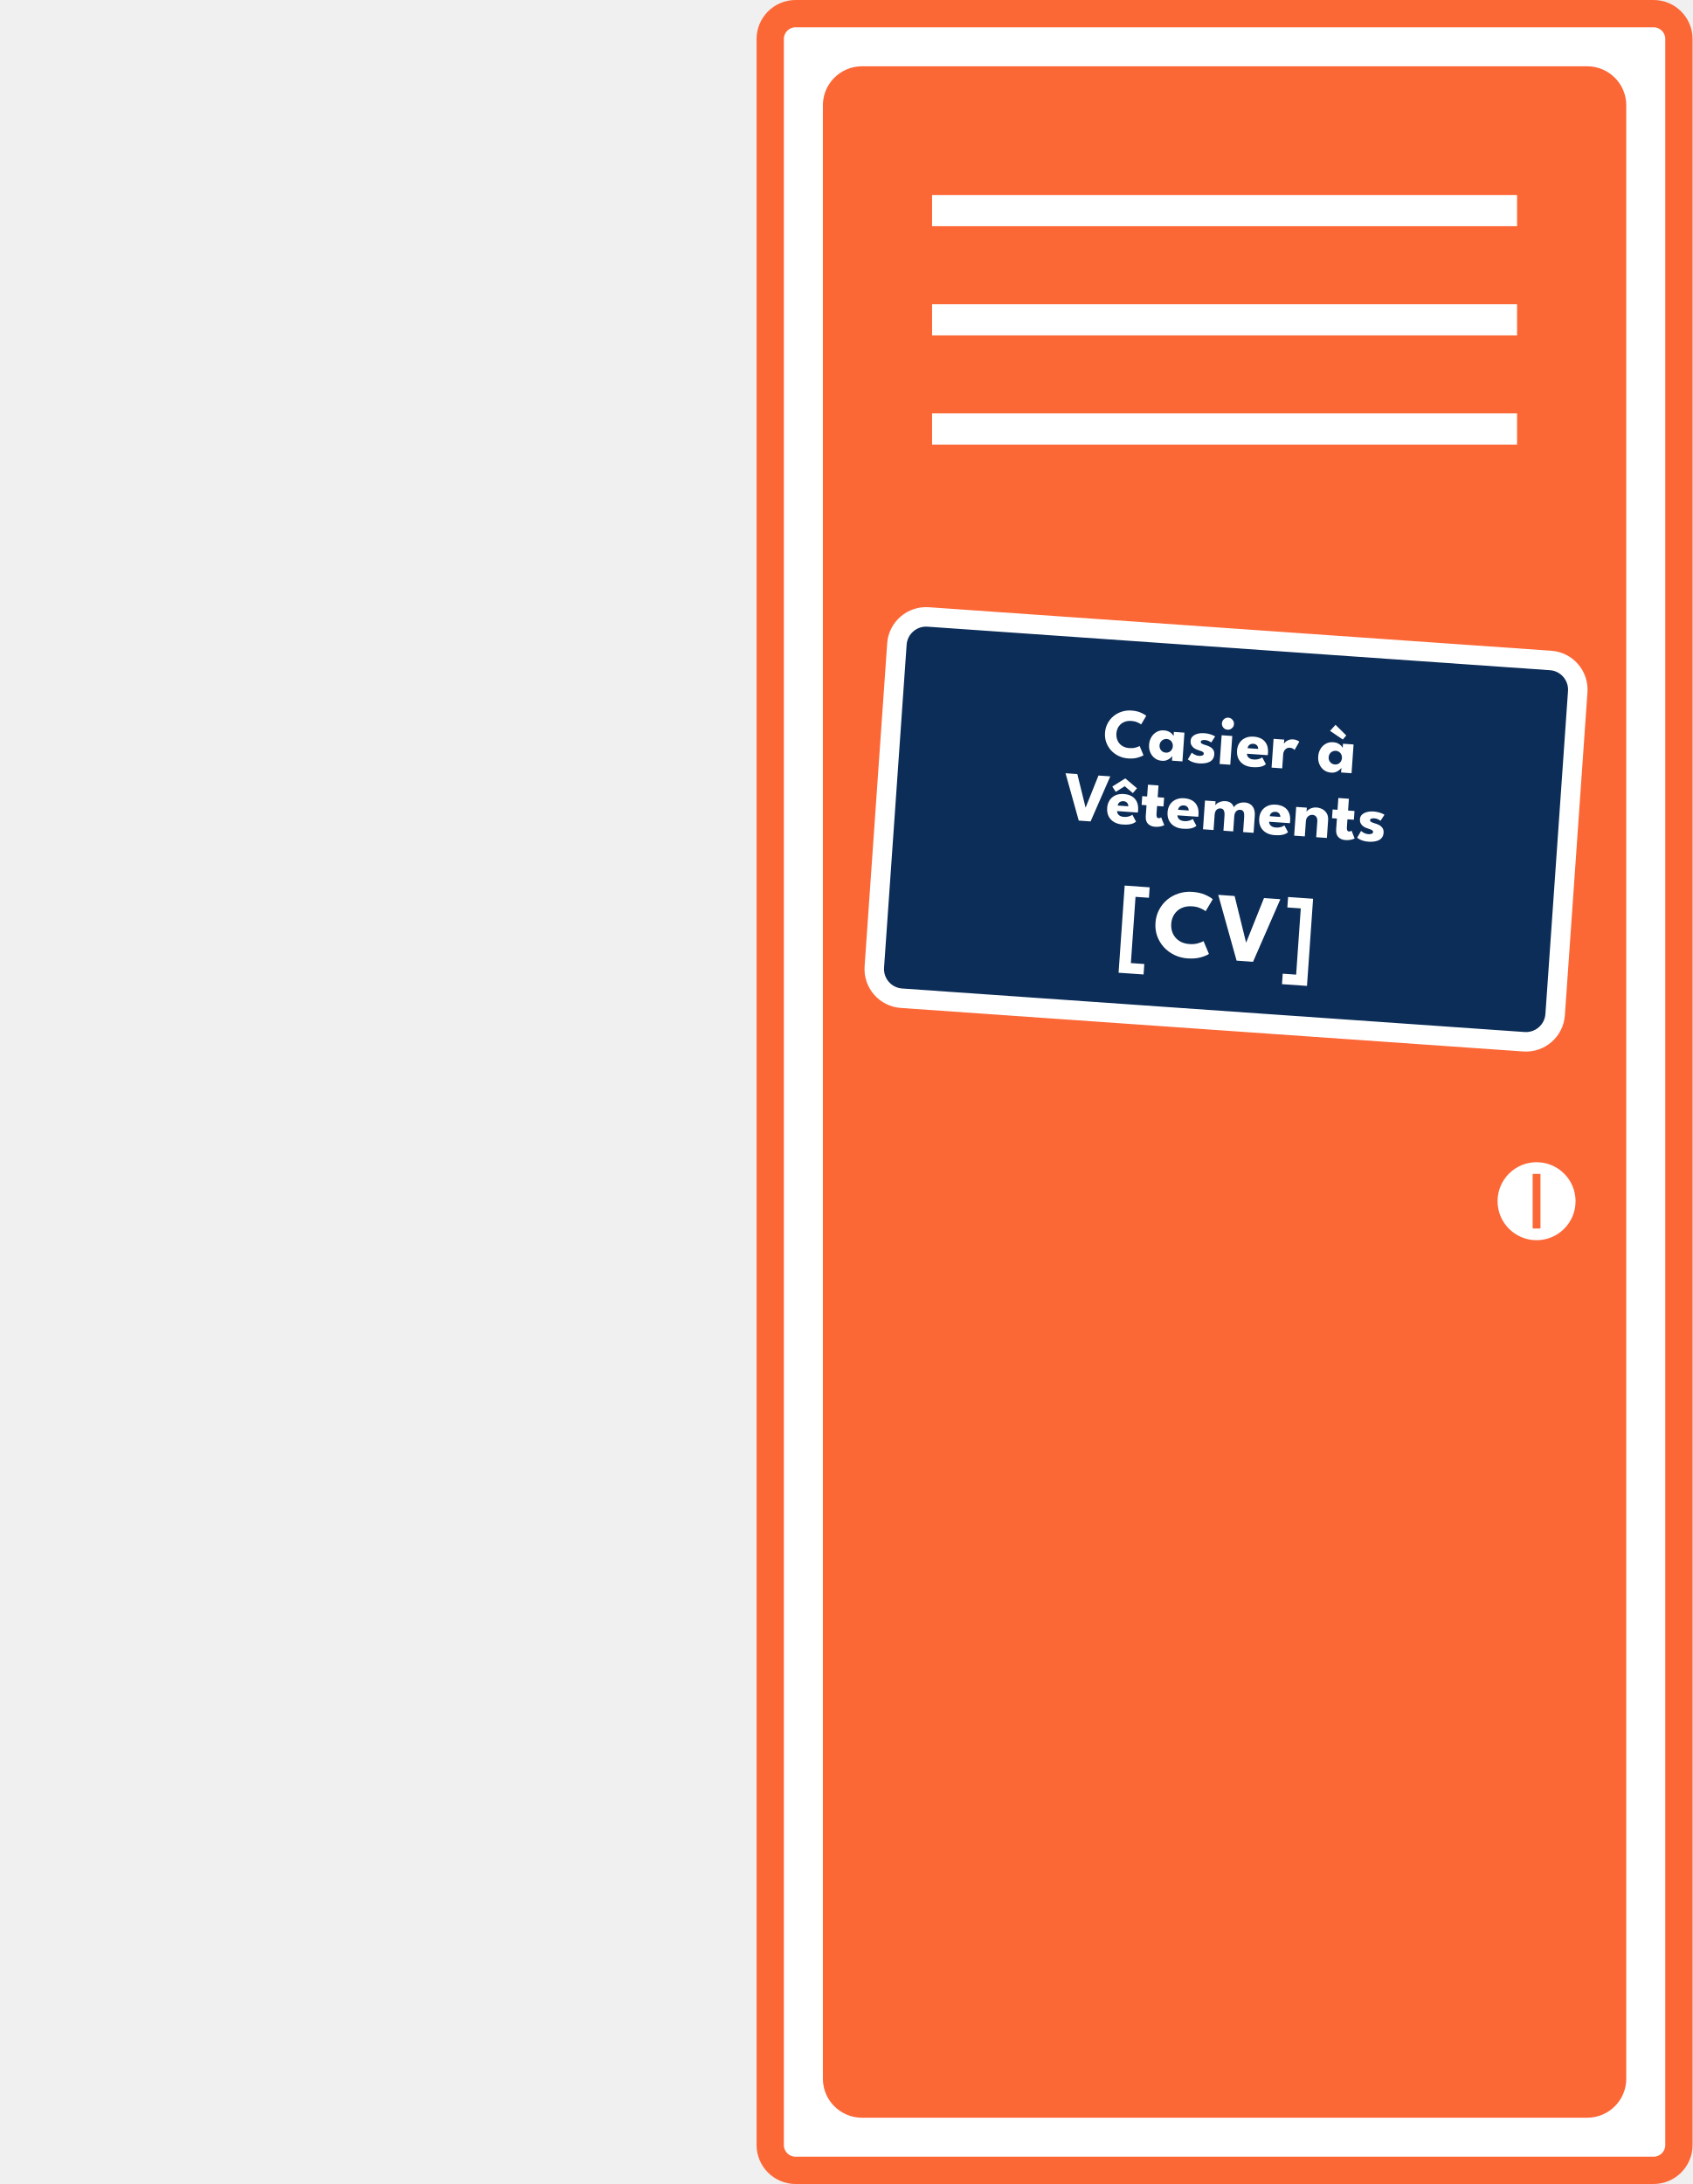
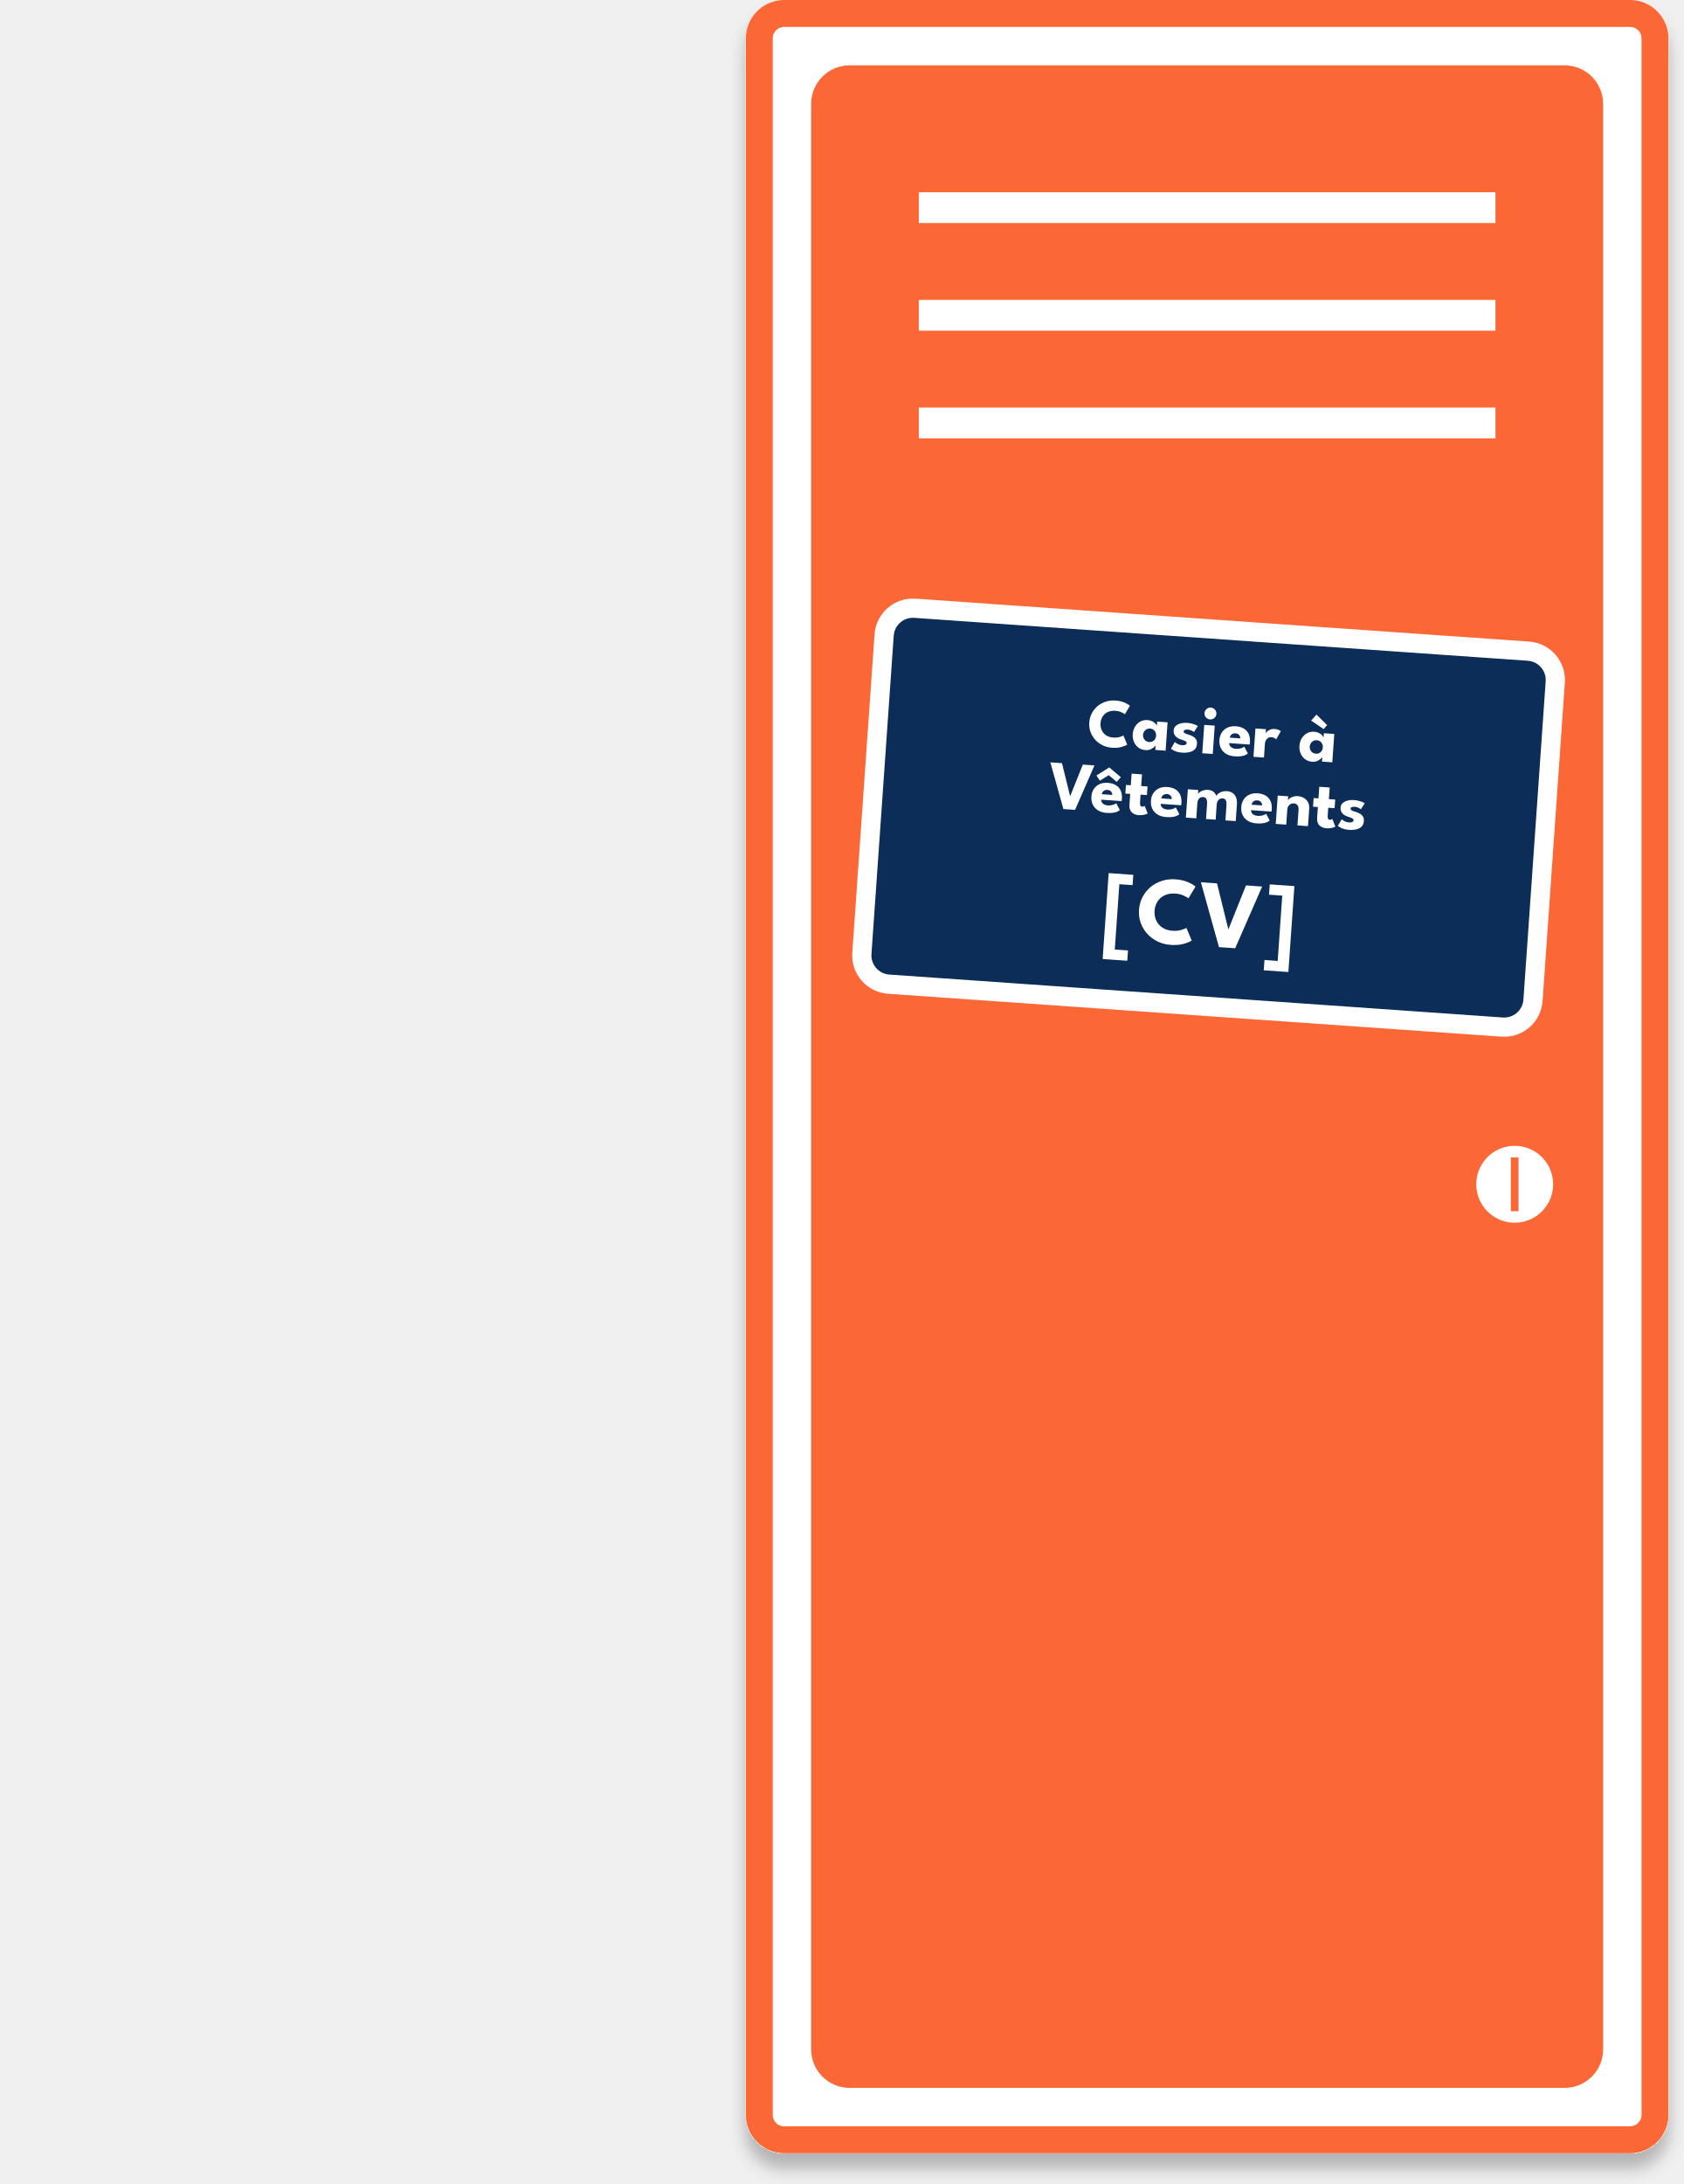
- <svg xmlns="http://www.w3.org/2000/svg" width="434" height="560" viewBox="0 0 434 560" fill="none">
-   <path d="M204 3.5H424C427.59 3.5 430.5 6.41 430.5 10V550C430.5 553.59 427.59 556.5 424 556.5H204C200.41 556.5 197.5 553.59 197.5 550V10C197.5 6.41 200.41 3.5 204 3.5Z" fill="white" stroke="#FC6736" stroke-width="7" />
+ <svg xmlns="http://www.w3.org/2000/svg" width="438" height="568" viewBox="0 0 438 568" fill="none">
+   <g filter="url(#filter0_d_69_222)">
+     <path d="M194 10C194 4.477 198.477 0 204 0H424C429.523 0 434 4.477 434 10V550C434 555.523 429.523 560 424 560H204C198.477 560 194 555.523 194 550V10Z" fill="white" />
+     <path d="M197.5 10C197.5 6.41 200.41 3.5 204 3.5H424C427.59 3.5 430.5 6.41 430.5 10V550C430.5 553.59 427.59 556.5 424 556.5H204C200.41 556.5 197.5 553.59 197.5 550V10Z" stroke="#FC6736" stroke-width="7" />
+   </g>
  <path d="M211 27C211 21.477 215.477 17 221 17H407C412.523 17 417 21.477 417 27V533C417 538.523 412.523 543 407 543H221C215.477 543 211 538.523 211 533V27Z" fill="#FC6736" />
-   <path d="M237.986 158.191L397.596 169.353C401.728 169.641 404.844 173.225 404.555 177.357L398.765 260.155C398.476 264.287 394.892 267.403 390.76 267.114L231.15 255.953C227.018 255.664 223.902 252.08 224.191 247.948L229.981 165.15C230.27 161.018 233.854 157.903 237.986 158.191Z" fill="#0C2D57" stroke="white" stroke-width="5" />
+   <path d="M229.981 165.15C230.27 161.018 233.854 157.903 237.986 158.191L397.596 169.353C401.728 169.641 404.844 173.225 404.555 177.357L398.765 260.155C398.476 264.287 394.892 267.403 390.76 267.114L231.15 255.953C227.018 255.664 223.902 252.08 224.191 247.948L229.981 165.15Z" fill="#0C2D57" stroke="white" stroke-width="5" />
  <line x1="239" y1="54" x2="389" y2="54" stroke="white" stroke-width="8" />
  <line x1="239" y1="110" x2="389" y2="110" stroke="white" stroke-width="8" />
  <line x1="239" y1="82" x2="389" y2="82" stroke="white" stroke-width="8" />
  <circle cx="394" cy="308" r="10" fill="white" />
  <line x1="394" y1="301" x2="394" y2="315" stroke="#FC6736" stroke-width="2" />
  <path d="M289.655 191.826C290.205 191.865 290.711 191.819 291.171 191.689C291.637 191.559 291.986 191.424 292.219 191.284L293.208 193.645C292.91 193.864 292.412 194.073 291.712 194.271C291.019 194.469 290.205 194.535 289.271 194.47C288.397 194.409 287.588 194.199 286.843 193.84C286.099 193.481 285.452 193.006 284.904 192.414C284.362 191.817 283.95 191.136 283.667 190.37C283.39 189.599 283.282 188.776 283.343 187.902C283.404 187.028 283.625 186.229 284.007 185.504C284.389 184.773 284.89 184.149 285.509 183.633C286.135 183.117 286.841 182.734 287.629 182.482C288.422 182.225 289.256 182.127 290.13 182.188C291.064 182.253 291.86 182.432 292.52 182.725C293.185 183.018 293.65 183.294 293.914 183.553L292.605 185.753C292.395 185.576 292.068 185.394 291.624 185.206C291.187 185.013 290.693 184.898 290.142 184.859C289.531 184.817 288.992 184.875 288.524 185.035C288.056 185.188 287.658 185.419 287.329 185.727C287.001 186.035 286.748 186.39 286.569 186.793C286.391 187.195 286.286 187.624 286.254 188.079C286.222 188.54 286.266 188.985 286.386 189.414C286.507 189.838 286.708 190.225 286.99 190.575C287.273 190.926 287.635 191.213 288.076 191.436C288.518 191.653 289.044 191.783 289.655 191.826ZM300.51 195.039L300.593 193.845C300.531 193.961 300.381 194.125 300.144 194.337C299.912 194.549 299.611 194.736 299.238 194.896C298.867 195.051 298.441 195.111 297.963 195.078C297.244 195.027 296.628 194.81 296.114 194.425C295.6 194.034 295.214 193.535 294.955 192.928C294.697 192.314 294.594 191.648 294.644 190.93C294.694 190.212 294.889 189.57 295.23 189.004C295.57 188.433 296.022 187.989 296.586 187.674C297.149 187.358 297.79 187.225 298.508 187.276C298.969 187.308 299.368 187.411 299.705 187.585C300.042 187.753 300.311 187.946 300.512 188.165C300.714 188.377 300.851 188.57 300.923 188.744L300.998 187.666L303.709 187.856L303.194 195.227L300.51 195.039ZM297.319 191.117C297.296 191.452 297.353 191.76 297.489 192.04C297.627 192.314 297.819 192.535 298.066 192.703C298.318 192.871 298.604 192.966 298.921 192.988C299.25 193.011 299.545 192.957 299.807 192.825C300.069 192.693 300.281 192.5 300.443 192.247C300.612 191.988 300.708 191.691 300.731 191.356C300.754 191.021 300.701 190.716 300.569 190.442C300.445 190.163 300.262 189.939 300.021 189.772C299.78 189.599 299.495 189.501 299.166 189.478C298.849 189.456 298.553 189.513 298.279 189.65C298.011 189.782 297.79 189.977 297.616 190.236C297.442 190.488 297.343 190.782 297.319 191.117ZM308.76 187.993C309.245 188.026 309.685 188.099 310.08 188.211C310.476 188.317 310.805 188.43 311.067 188.551C311.335 188.672 311.506 188.768 311.579 188.839L310.578 190.384C310.47 190.292 310.265 190.17 309.963 190.016C309.667 189.863 309.331 189.774 308.953 189.747C308.666 189.727 308.421 189.755 308.217 189.831C308.013 189.901 307.905 190.029 307.892 190.214C307.879 190.4 307.977 190.557 308.184 190.686C308.398 190.809 308.709 190.927 309.116 191.04C309.47 191.137 309.827 191.276 310.187 191.458C310.547 191.639 310.839 191.891 311.064 192.214C311.294 192.53 311.392 192.94 311.356 193.443C311.32 193.958 311.18 194.375 310.935 194.695C310.69 195.014 310.379 195.254 310.001 195.414C309.623 195.574 309.219 195.675 308.789 195.717C308.358 195.765 307.942 195.775 307.541 195.747C306.979 195.708 306.492 195.623 306.08 195.492C305.674 195.361 305.347 195.221 305.099 195.071C304.85 194.922 304.678 194.804 304.582 194.72L305.587 192.985C305.734 193.128 305.978 193.295 306.319 193.488C306.661 193.674 307.029 193.781 307.424 193.809C307.807 193.835 308.108 193.799 308.325 193.7C308.543 193.601 308.658 193.459 308.671 193.273C308.681 193.124 308.639 193 308.543 192.903C308.448 192.807 308.31 192.719 308.129 192.64C307.948 192.561 307.727 192.485 307.468 192.413C307.232 192.349 306.983 192.256 306.72 192.135C306.458 192.015 306.213 191.859 305.986 191.669C305.759 191.473 305.58 191.235 305.45 190.955C305.319 190.675 305.267 190.344 305.294 189.961C305.328 189.47 305.515 189.074 305.855 188.773C306.195 188.472 306.622 188.258 307.136 188.132C307.65 187.999 308.192 187.953 308.76 187.993ZM312.731 195.894L313.247 188.523L315.976 188.714L315.461 196.085L312.731 195.894ZM314.753 187.103C314.322 187.073 313.968 186.898 313.689 186.578C313.411 186.252 313.287 185.879 313.316 185.46C313.346 185.041 313.521 184.69 313.841 184.405C314.168 184.115 314.544 183.985 314.969 184.015C315.251 184.035 315.503 184.125 315.726 184.284C315.95 184.438 316.126 184.637 316.253 184.881C316.38 185.124 316.434 185.39 316.414 185.677C316.385 186.096 316.207 186.447 315.88 186.731C315.554 187.009 315.178 187.133 314.753 187.103ZM319.731 193.262C319.73 193.526 319.798 193.766 319.933 193.98C320.069 194.194 320.264 194.37 320.519 194.508C320.78 194.64 321.093 194.719 321.459 194.745C321.806 194.769 322.119 194.755 322.4 194.702C322.686 194.65 322.935 194.577 323.146 194.484C323.363 194.391 323.532 194.291 323.654 194.186L324.595 195.948C324.434 196.099 324.211 196.242 323.925 196.379C323.645 196.51 323.28 196.607 322.83 196.672C322.381 196.737 321.818 196.746 321.142 196.698C320.328 196.642 319.614 196.438 319.001 196.089C318.388 195.739 317.919 195.255 317.596 194.637C317.272 194.019 317.14 193.282 317.2 192.426C317.25 191.708 317.451 191.072 317.802 190.519C318.16 189.961 318.65 189.535 319.272 189.242C319.895 188.943 320.628 188.822 321.472 188.881C322.274 188.938 322.958 189.133 323.524 189.467C324.096 189.802 324.52 190.27 324.797 190.873C325.08 191.47 325.191 192.2 325.131 193.062C325.128 193.11 325.118 193.205 325.102 193.349C325.092 193.492 325.079 193.588 325.064 193.635L319.731 193.262ZM322.623 192.029C322.63 191.837 322.593 191.645 322.51 191.453C322.427 191.255 322.295 191.089 322.111 190.956C321.929 190.817 321.688 190.737 321.388 190.716C321.089 190.695 320.831 190.737 320.613 190.842C320.401 190.942 320.235 191.081 320.115 191.259C319.994 191.437 319.92 191.63 319.894 191.839L322.623 192.029ZM328.78 197.016L326.05 196.825L326.566 189.454L329.295 189.645L329.216 190.785L329.171 190.782C329.228 190.648 329.357 190.482 329.557 190.286C329.758 190.083 330.032 189.91 330.378 189.766C330.726 189.616 331.142 189.558 331.627 189.592C331.968 189.615 332.278 189.691 332.558 189.819C332.838 189.941 333.041 190.054 333.166 190.159L331.951 192.303C331.875 192.195 331.732 192.08 331.524 191.957C331.323 191.829 331.063 191.754 330.746 191.731C330.381 191.706 330.072 191.777 329.82 191.946C329.574 192.115 329.384 192.328 329.252 192.583C329.126 192.839 329.055 193.084 329.038 193.317L328.78 197.016ZM343.874 198.072L343.958 196.877C343.896 196.993 343.746 197.157 343.508 197.369C343.277 197.582 342.975 197.768 342.603 197.929C342.232 198.083 341.806 198.143 341.327 198.11C340.609 198.06 339.993 197.842 339.478 197.457C338.965 197.067 338.578 196.567 338.32 195.96C338.062 195.347 337.958 194.681 338.009 193.962C338.059 193.244 338.254 192.602 338.594 192.037C338.935 191.465 339.387 191.021 339.951 190.706C340.514 190.39 341.155 190.258 341.873 190.308C342.334 190.34 342.733 190.443 343.069 190.617C343.406 190.785 343.676 190.978 343.877 191.197C344.079 191.41 344.215 191.603 344.288 191.776L344.363 190.699L347.074 190.888L346.559 198.259L343.874 198.072ZM340.684 194.149C340.661 194.485 340.717 194.792 340.854 195.073C340.991 195.347 341.183 195.568 341.43 195.735C341.683 195.903 341.968 195.999 342.286 196.021C342.615 196.044 342.91 195.989 343.172 195.857C343.434 195.725 343.646 195.532 343.808 195.279C343.976 195.02 344.072 194.723 344.096 194.388C344.119 194.053 344.065 193.748 343.934 193.475C343.809 193.195 343.627 192.972 343.386 192.805C343.145 192.631 342.86 192.533 342.531 192.51C342.214 192.488 341.918 192.546 341.644 192.683C341.376 192.814 341.155 193.01 340.98 193.268C340.806 193.52 340.708 193.814 340.684 194.149ZM344.321 189.622L341.048 187.399L342.455 185.856L345.206 188.574L344.321 189.622ZM279.643 210.622L276.608 210.409L273.217 198.263L276.243 198.475L278.364 207.095L281.665 198.854L284.691 199.066L279.643 210.622ZM286.429 207.975C286.429 208.239 286.496 208.478 286.631 208.692C286.767 208.906 286.962 209.082 287.217 209.221C287.478 209.353 287.792 209.432 288.157 209.458C288.504 209.482 288.818 209.468 289.098 209.415C289.384 209.363 289.633 209.29 289.844 209.197C290.061 209.104 290.23 209.004 290.352 208.898L291.294 210.66C291.133 210.812 290.909 210.955 290.623 211.092C290.343 211.222 289.978 211.32 289.529 211.385C289.079 211.45 288.516 211.459 287.84 211.411C287.026 211.354 286.312 211.151 285.699 210.801C285.086 210.452 284.618 209.968 284.294 209.35C283.97 208.732 283.838 207.995 283.898 207.139C283.948 206.421 284.149 205.785 284.501 205.232C284.858 204.674 285.348 204.248 285.97 203.955C286.593 203.655 287.326 203.535 288.17 203.594C288.972 203.65 289.656 203.846 290.222 204.18C290.794 204.515 291.218 204.983 291.495 205.586C291.778 206.183 291.889 206.913 291.829 207.775C291.826 207.823 291.816 207.918 291.8 208.061C291.79 208.205 291.777 208.3 291.762 208.347L286.429 207.975ZM289.321 206.742C289.328 206.55 289.291 206.358 289.208 206.166C289.126 205.968 288.993 205.802 288.81 205.669C288.627 205.53 288.386 205.45 288.087 205.429C287.787 205.408 287.529 205.45 287.311 205.555C287.1 205.655 286.933 205.793 286.813 205.971C286.692 206.149 286.618 206.343 286.592 206.551L289.321 206.742ZM290.478 203.359L288.4 201.598L286.097 203.043L285.209 201.682L288.54 199.587L291.548 202.125L290.478 203.359ZM292.887 204.141L294.144 204.229L294.355 201.203L297.058 201.392L296.846 204.417L298.498 204.533L298.341 206.778L296.689 206.662L296.545 208.718C296.524 209.023 296.551 209.275 296.628 209.473C296.705 209.664 296.863 209.769 297.102 209.785C297.264 209.797 297.404 209.77 297.523 209.707C297.641 209.643 297.714 209.6 297.739 209.577L298.537 211.582C298.493 211.615 298.357 211.672 298.128 211.752C297.906 211.833 297.625 211.9 297.284 211.954C296.944 212.009 296.567 212.022 296.154 211.993C295.418 211.941 294.825 211.692 294.375 211.246C293.925 210.793 293.731 210.133 293.791 209.265L293.987 206.473L292.73 206.385L292.887 204.141ZM301.913 209.057C301.912 209.322 301.98 209.561 302.115 209.775C302.251 209.989 302.446 210.165 302.701 210.303C302.962 210.436 303.275 210.515 303.64 210.54C303.988 210.565 304.301 210.55 304.582 210.498C304.868 210.446 305.117 210.373 305.328 210.279C305.545 210.186 305.714 210.087 305.836 209.981L306.777 211.743C306.616 211.894 306.393 212.038 306.107 212.174C305.827 212.305 305.462 212.403 305.012 212.468C304.563 212.533 304 212.541 303.323 212.494C302.509 212.437 301.796 212.234 301.183 211.884C300.57 211.535 300.101 211.051 299.778 210.433C299.454 209.815 299.322 209.078 299.382 208.222C299.432 207.503 299.633 206.868 299.984 206.315C300.342 205.757 300.832 205.331 301.454 205.037C302.076 204.738 302.81 204.618 303.654 204.677C304.456 204.733 305.14 204.928 305.706 205.263C306.278 205.597 306.702 206.066 306.979 206.669C307.262 207.266 307.373 207.996 307.313 208.857C307.309 208.905 307.3 209.001 307.284 209.144C307.274 209.288 307.261 209.383 307.246 209.43L301.913 209.057ZM304.805 207.825C304.812 207.633 304.774 207.441 304.692 207.249C304.609 207.05 304.477 206.885 304.293 206.752C304.111 206.613 303.87 206.533 303.57 206.512C303.271 206.491 303.013 206.533 302.795 206.638C302.583 206.737 302.417 206.876 302.296 207.054C302.176 207.232 302.102 207.425 302.075 207.634L304.805 207.825ZM319.133 205.759C319.689 205.798 320.172 205.949 320.58 206.213C320.99 206.47 321.297 206.846 321.503 207.342C321.715 207.838 321.794 208.463 321.742 209.217L321.439 213.544L318.755 213.357L319.028 209.442C319.064 208.927 319.016 208.506 318.882 208.178C318.749 207.85 318.452 207.67 317.991 207.637C317.715 207.618 317.468 207.673 317.249 207.802C317.029 207.931 316.853 208.12 316.722 208.37C316.59 208.613 316.512 208.911 316.488 209.264L316.214 213.179L313.709 213.004L313.983 209.089C314.019 208.575 313.961 208.152 313.81 207.823C313.664 207.494 313.376 207.315 312.945 207.284C312.67 207.265 312.422 207.32 312.203 207.449C311.984 207.572 311.808 207.758 311.677 208.008C311.551 208.252 311.476 208.553 311.451 208.912L311.177 212.827L308.466 212.637L308.981 205.266L311.693 205.456L311.619 206.506C311.704 206.326 311.873 206.148 312.126 205.973C312.385 205.793 312.699 205.649 313.067 205.543C313.436 205.43 313.821 205.388 314.222 205.416C314.659 205.447 315.019 205.538 315.303 205.69C315.588 205.836 315.815 206.024 315.986 206.252C316.162 206.481 316.298 206.725 316.394 206.984C316.493 206.775 316.673 206.571 316.933 206.372C317.2 206.169 317.524 206.008 317.905 205.89C318.293 205.773 318.702 205.729 319.133 205.759ZM325.41 210.7C325.41 210.965 325.477 211.204 325.612 211.418C325.748 211.632 325.943 211.808 326.198 211.946C326.459 212.079 326.773 212.158 327.138 212.183C327.485 212.208 327.799 212.194 328.079 212.141C328.365 212.089 328.614 212.016 328.825 211.923C329.042 211.829 329.211 211.73 329.333 211.624L330.275 213.386C330.114 213.537 329.89 213.681 329.604 213.817C329.324 213.948 328.959 214.046 328.51 214.111C328.06 214.176 327.497 214.184 326.821 214.137C326.007 214.08 325.293 213.877 324.68 213.527C324.067 213.178 323.599 212.694 323.275 212.076C322.951 211.458 322.819 210.721 322.879 209.865C322.929 209.147 323.13 208.511 323.482 207.958C323.839 207.4 324.329 206.974 324.951 206.681C325.574 206.381 326.307 206.261 327.151 206.32C327.953 206.376 328.637 206.571 329.203 206.906C329.775 207.24 330.199 207.709 330.476 208.312C330.759 208.909 330.87 209.639 330.81 210.501C330.807 210.548 330.797 210.644 330.781 210.787C330.771 210.931 330.758 211.026 330.743 211.073L325.41 210.7ZM328.302 209.468C328.309 209.276 328.272 209.084 328.189 208.892C328.107 208.694 327.974 208.528 327.791 208.395C327.608 208.256 327.367 208.176 327.068 208.155C326.768 208.134 326.51 208.176 326.292 208.281C326.081 208.38 325.914 208.519 325.794 208.697C325.673 208.875 325.599 209.069 325.573 209.277L328.302 209.468ZM337.566 207.048C338.081 207.084 338.576 207.224 339.053 207.468C339.529 207.712 339.91 208.072 340.195 208.549C340.481 209.021 340.598 209.624 340.546 210.36L340.232 214.858L337.494 214.667L337.777 210.618C337.814 210.091 337.716 209.687 337.483 209.406C337.25 209.119 336.93 208.962 336.523 208.933C336.254 208.914 335.994 208.968 335.745 209.095C335.502 209.217 335.297 209.401 335.129 209.648C334.968 209.889 334.876 210.174 334.853 210.504L334.576 214.463L331.846 214.272L332.362 206.901L335.091 207.092L335.015 208.178C335.101 207.986 335.264 207.799 335.506 207.617C335.753 207.43 336.055 207.283 336.412 207.175C336.774 207.062 337.159 207.02 337.566 207.048ZM341.705 207.554L342.962 207.642L343.173 204.617L345.876 204.806L345.664 207.831L347.316 207.947L347.159 210.191L345.507 210.076L345.364 212.132C345.342 212.437 345.37 212.688 345.446 212.886C345.523 213.078 345.681 213.182 345.92 213.199C346.082 213.21 346.222 213.184 346.341 213.12C346.46 213.056 346.532 213.013 346.558 212.991L347.356 214.996C347.311 215.029 347.175 215.085 346.947 215.166C346.725 215.246 346.443 215.314 346.103 215.368C345.762 215.423 345.385 215.435 344.972 215.406C344.236 215.355 343.643 215.106 343.193 214.659C342.743 214.207 342.549 213.547 342.61 212.679L342.805 209.887L341.548 209.799L341.705 207.554ZM352.176 208.07C352.66 208.104 353.1 208.177 353.496 208.289C353.891 208.394 354.22 208.508 354.482 208.628C354.75 208.749 354.921 208.845 354.994 208.917L353.993 210.462C353.885 210.37 353.68 210.247 353.378 210.094C353.082 209.941 352.746 209.851 352.369 209.825C352.081 209.805 351.836 209.833 351.632 209.909C351.429 209.979 351.32 210.106 351.307 210.292C351.294 210.477 351.392 210.635 351.599 210.763C351.813 210.887 352.124 211.005 352.531 211.117C352.885 211.214 353.242 211.353 353.602 211.535C353.963 211.717 354.255 211.969 354.479 212.291C354.709 212.608 354.807 213.018 354.772 213.52C354.736 214.035 354.595 214.452 354.35 214.772C354.105 215.092 353.794 215.332 353.416 215.492C353.038 215.652 352.634 215.753 352.204 215.795C351.773 215.843 351.358 215.853 350.957 215.825C350.394 215.786 349.907 215.7 349.495 215.569C349.089 215.439 348.762 215.298 348.514 215.149C348.266 214.999 348.093 214.882 347.997 214.797L349.003 213.063C349.149 213.205 349.393 213.373 349.734 213.565C350.076 213.751 350.445 213.858 350.84 213.886C351.223 213.913 351.523 213.877 351.74 213.778C351.958 213.678 352.073 213.536 352.086 213.351C352.096 213.201 352.054 213.078 351.958 212.981C351.863 212.884 351.725 212.796 351.544 212.717C351.363 212.638 351.143 212.563 350.883 212.491C350.647 212.426 350.398 212.333 350.136 212.213C349.873 212.092 349.629 211.937 349.401 211.746C349.174 211.55 348.996 211.312 348.865 211.032C348.734 210.752 348.682 210.421 348.709 210.038C348.743 209.547 348.93 209.151 349.27 208.85C349.61 208.549 350.037 208.335 350.551 208.209C351.065 208.077 351.607 208.03 352.176 208.07ZM286.821 249.417L288.383 227.071L294.793 227.52L294.605 230.2L291.164 229.96L289.976 246.943L293.418 247.184L293.23 249.865L286.821 249.417ZM305.049 242.07C305.814 242.124 306.516 242.06 307.155 241.879C307.802 241.699 308.287 241.512 308.61 241.317L309.985 244.596C309.571 244.901 308.878 245.191 307.906 245.466C306.943 245.741 305.813 245.833 304.516 245.742C303.303 245.657 302.179 245.366 301.144 244.867C300.11 244.369 299.212 243.709 298.451 242.887C297.698 242.058 297.126 241.111 296.732 240.048C296.348 238.977 296.198 237.834 296.283 236.621C296.368 235.407 296.675 234.297 297.205 233.289C297.735 232.274 298.431 231.408 299.291 230.691C300.16 229.975 301.141 229.442 302.235 229.093C303.337 228.735 304.496 228.599 305.709 228.684C307.006 228.775 308.112 229.023 309.028 229.43C309.952 229.837 310.597 230.22 310.965 230.58L309.147 233.636C308.855 233.39 308.401 233.137 307.784 232.876C307.177 232.608 306.49 232.448 305.725 232.394C304.878 232.335 304.128 232.416 303.478 232.638C302.828 232.851 302.275 233.172 301.819 233.6C301.363 234.027 301.011 234.52 300.764 235.079C300.516 235.639 300.37 236.234 300.325 236.866C300.281 237.506 300.342 238.124 300.509 238.721C300.677 239.309 300.957 239.846 301.349 240.333C301.741 240.82 302.243 241.218 302.856 241.529C303.47 241.831 304.201 242.011 305.049 242.07ZM321.297 246.615L317.082 246.32L312.373 229.451L316.575 229.744L319.522 241.717L324.107 230.271L328.309 230.565L321.297 246.615ZM328.723 252.347L328.911 249.666L332.352 249.907L333.54 232.923L330.098 232.682L330.286 230.001L336.695 230.45L335.132 252.795L328.723 252.347Z" fill="white" />
+   <defs>
+     <filter id="filter0_d_69_222" x="190" y="0" width="248" height="568" filterUnits="userSpaceOnUse" color-interpolation-filters="sRGB">
+       <feFlood flood-opacity="0" result="BackgroundImageFix" />
+       <feColorMatrix in="SourceAlpha" type="matrix" values="0 0 0 0 0 0 0 0 0 0 0 0 0 0 0 0 0 0 127 0" result="hardAlpha" />
+       <feOffset dy="4" />
+       <feGaussianBlur stdDeviation="2" />
+       <feComposite in2="hardAlpha" operator="out" />
+       <feColorMatrix type="matrix" values="0 0 0 0 0 0 0 0 0 0 0 0 0 0 0 0 0 0 0.25 0" />
+       <feBlend mode="normal" in2="BackgroundImageFix" result="effect1_dropShadow_69_222" />
+       <feBlend mode="normal" in="SourceGraphic" in2="effect1_dropShadow_69_222" result="shape" />
+     </filter>
+   </defs>
</svg>
